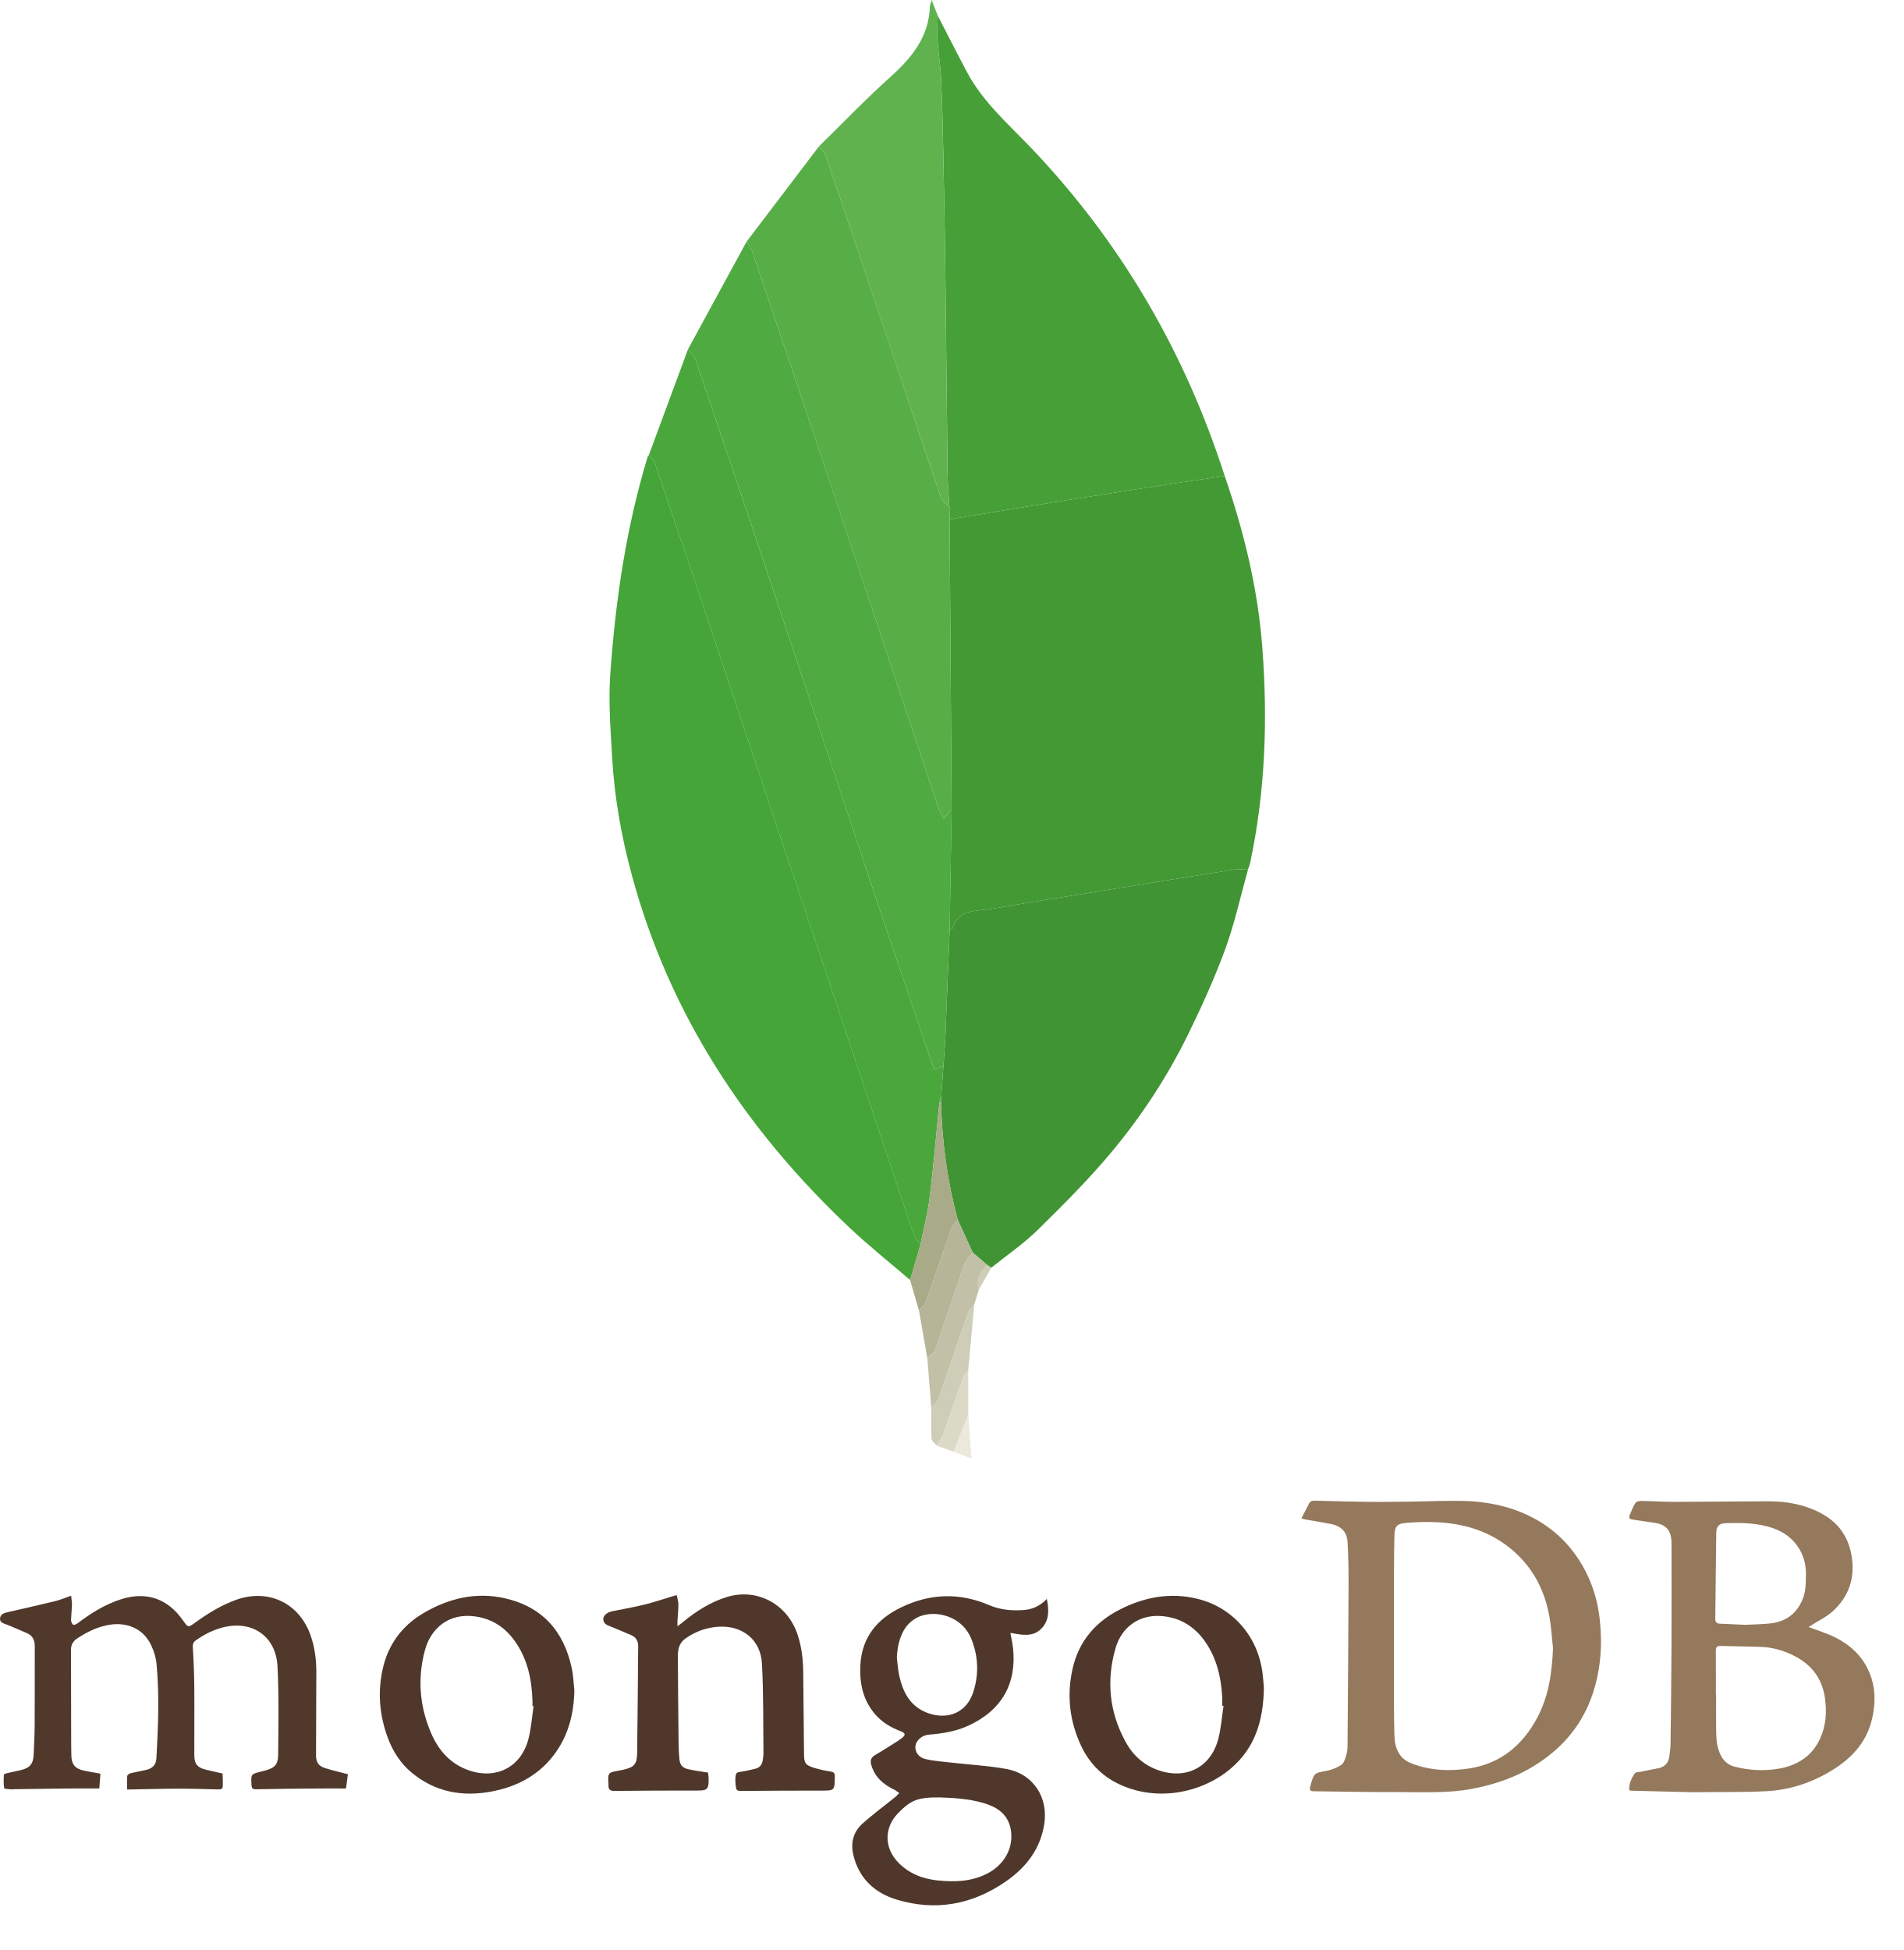
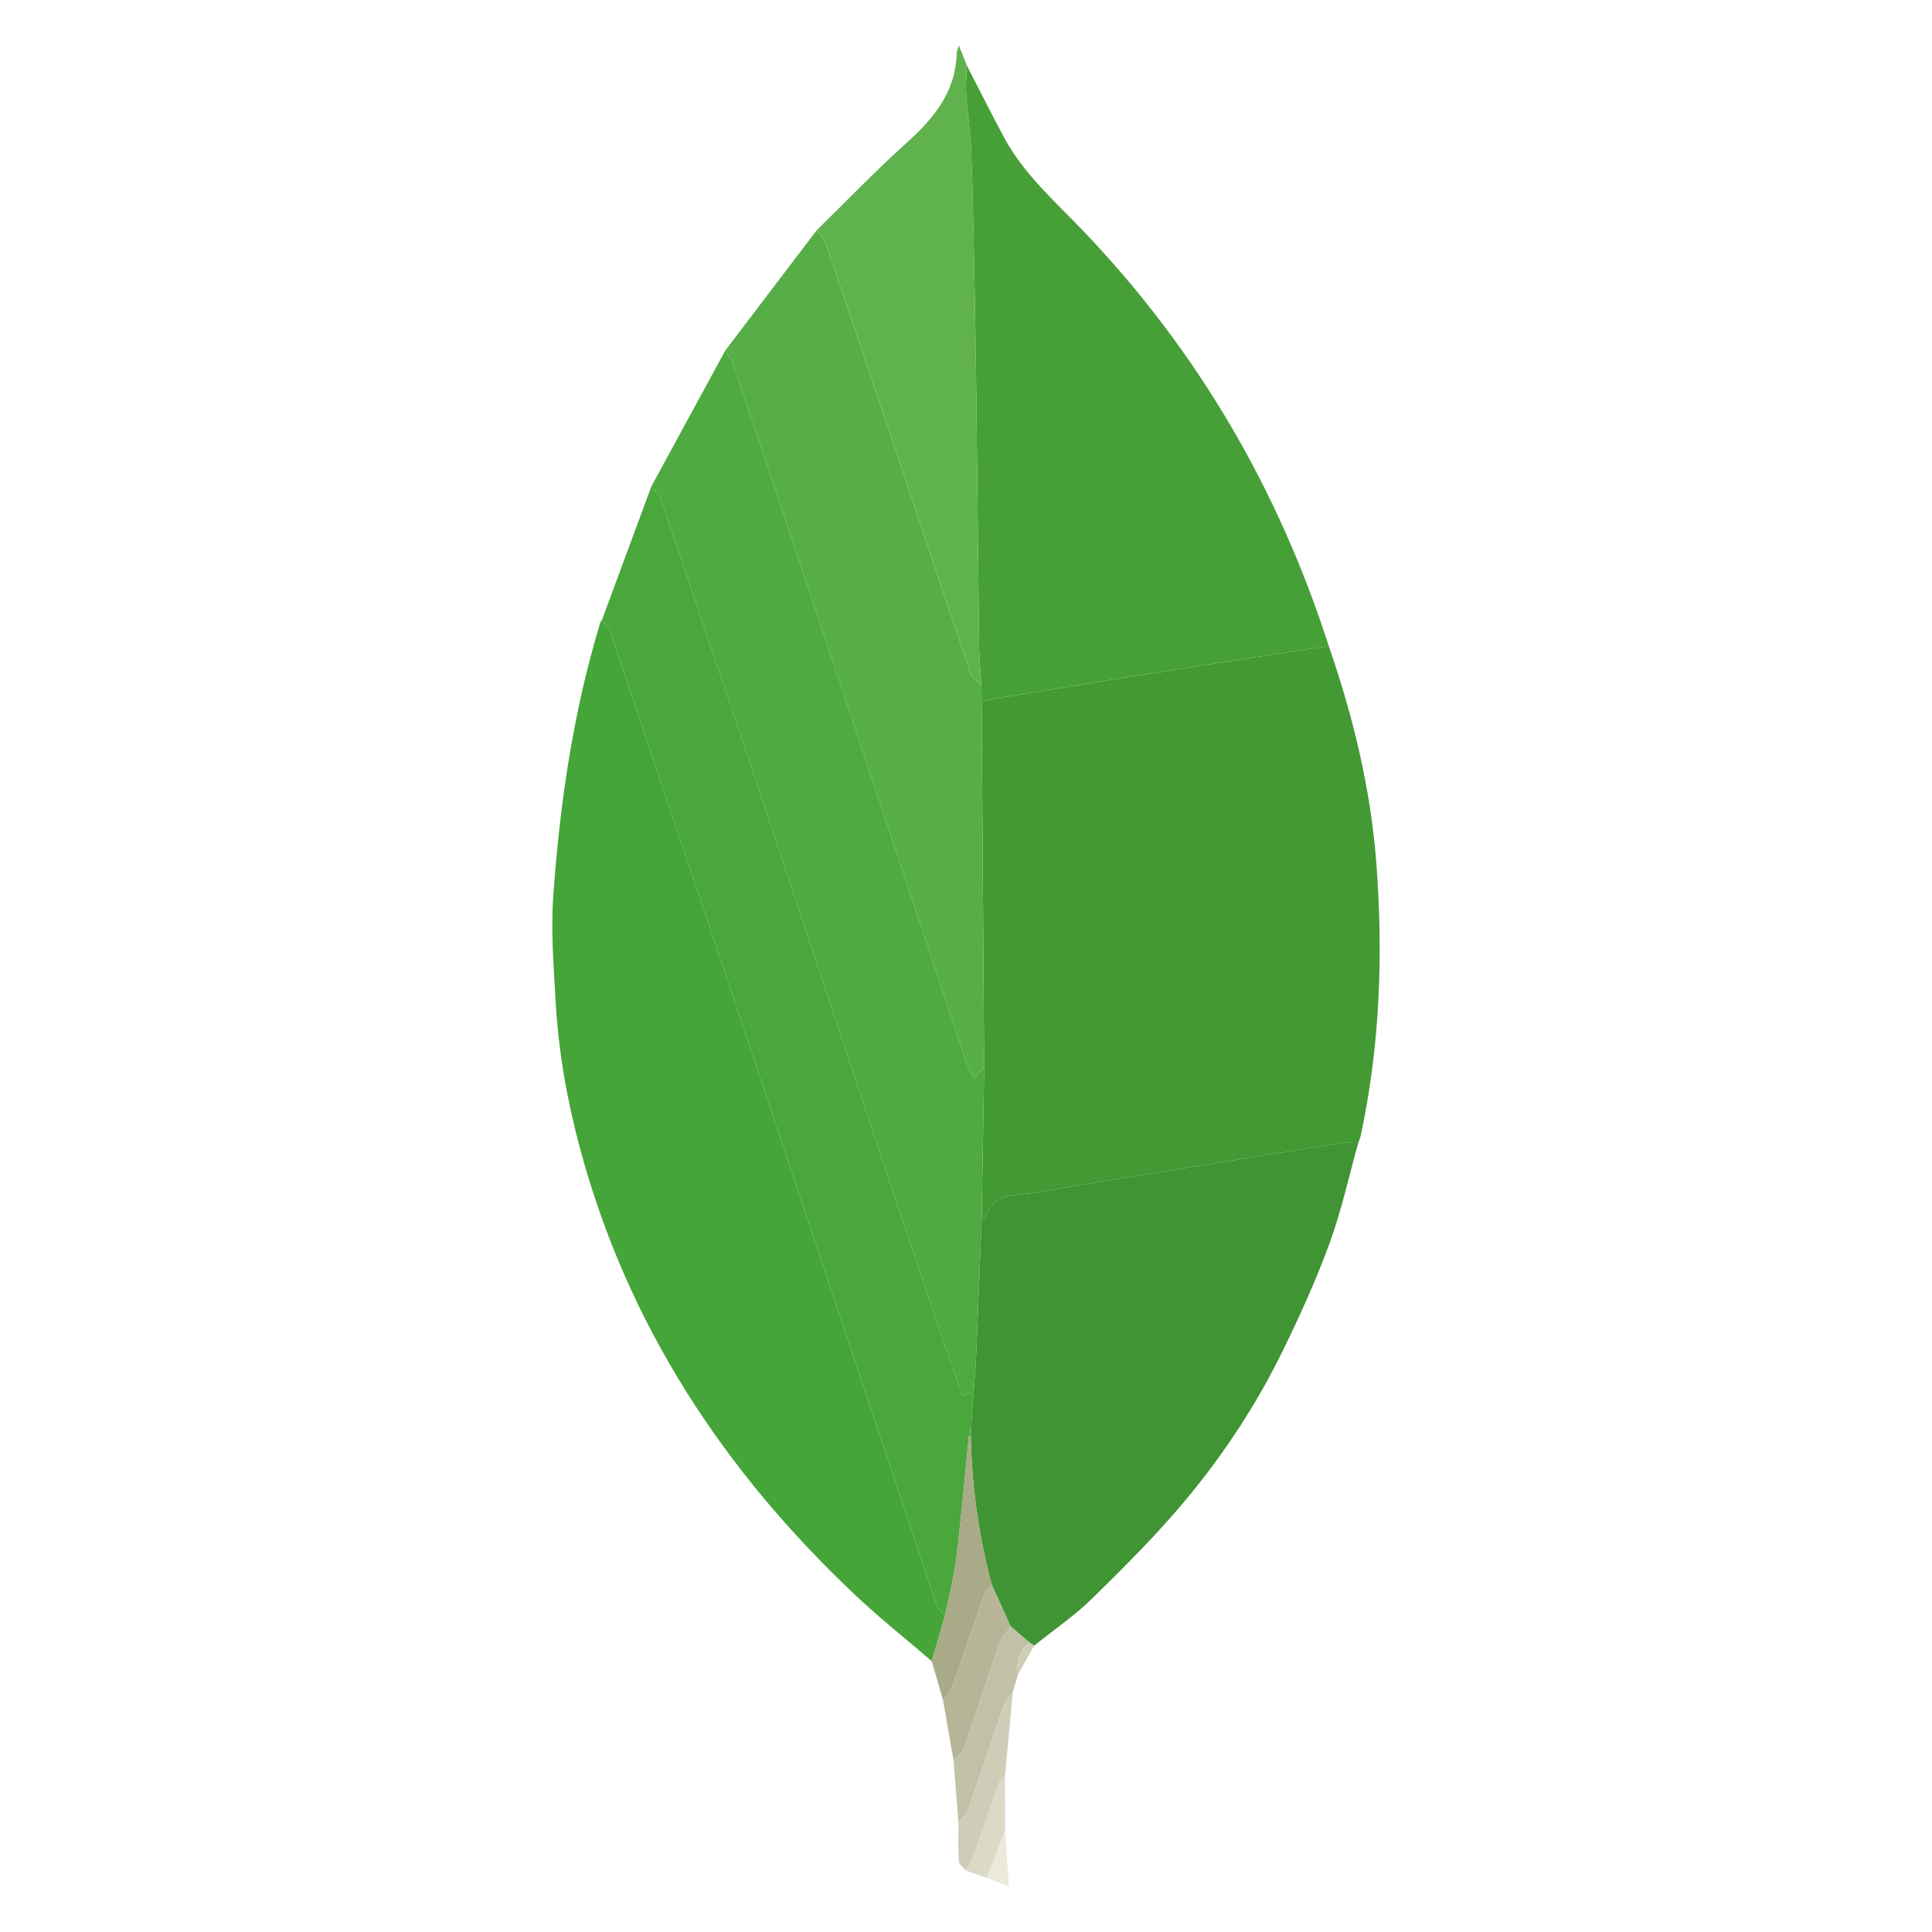
- <svg xmlns="http://www.w3.org/2000/svg" width="41" height="42" viewBox="0 0 41 42" fill="none">
-   <path fill-rule="evenodd" clip-rule="evenodd" d="M28.029 32.703C28.085 32.594 28.14 32.497 28.187 32.397C28.216 32.333 28.261 32.32 28.325 32.322C28.707 32.333 29.089 32.344 29.471 32.348C29.796 32.352 30.121 32.345 30.446 32.342C30.812 32.337 31.179 32.318 31.544 32.328C32.032 32.343 32.506 32.438 32.947 32.655C33.473 32.914 33.871 33.309 34.143 33.829C34.316 34.161 34.417 34.514 34.457 34.888C34.515 35.43 34.477 35.96 34.305 36.478C34.092 37.121 33.687 37.613 33.125 37.981C32.692 38.265 32.218 38.432 31.71 38.528C31.172 38.63 30.632 38.597 30.092 38.599C29.5 38.601 28.908 38.588 28.316 38.581C28.213 38.58 28.198 38.561 28.225 38.462L28.25 38.371C28.308 38.19 28.339 38.182 28.523 38.151C28.651 38.131 28.783 38.083 28.89 38.012C28.952 37.971 28.977 37.864 29.002 37.781C29.023 37.709 29.023 37.63 29.024 37.553C29.033 36.399 29.041 35.244 29.046 34.09C29.047 33.798 29.04 33.506 29.024 33.215C29.013 33.011 28.904 32.871 28.661 32.823C28.472 32.786 28.282 32.757 28.092 32.723L28.029 32.703ZM33.449 35.499C33.423 35.27 33.411 35.038 33.37 34.811C33.271 34.267 33.033 33.794 32.615 33.422C31.939 32.822 31.125 32.73 30.272 32.802C30.078 32.818 30.036 32.884 30.033 33.084C30.028 33.367 30.023 33.65 30.023 33.933C30.022 34.832 30.022 35.73 30.023 36.628C30.023 36.883 30.026 37.139 30.034 37.394C30.042 37.655 30.137 37.876 30.392 37.977C30.795 38.136 31.219 38.155 31.642 38.09C32.317 37.987 32.789 37.593 33.106 37.004C33.357 36.536 33.428 36.025 33.449 35.499V35.499ZM35.09 38.558C35.082 38.418 35.139 38.302 35.21 38.196C35.23 38.167 35.296 38.169 35.341 38.16L35.727 38.083C35.864 38.054 35.936 37.962 35.955 37.829C35.968 37.74 35.98 37.651 35.981 37.562C35.989 36.855 35.998 36.148 36.001 35.441C36.004 34.733 36.002 34.024 36.002 33.316L35.999 33.181C35.985 32.954 35.875 32.836 35.649 32.802L35.159 32.728C35.099 32.72 35.077 32.691 35.099 32.637C35.136 32.546 35.173 32.451 35.226 32.369C35.246 32.338 35.313 32.327 35.358 32.328C35.592 32.331 35.826 32.348 36.06 32.348L38.097 32.336C38.489 32.336 38.868 32.404 39.22 32.592C39.608 32.798 39.824 33.117 39.886 33.552C39.951 34.009 39.812 34.394 39.479 34.7C39.342 34.826 39.164 34.908 39.005 35.011L38.953 35.043C39.1 35.098 39.241 35.145 39.378 35.2C39.779 35.365 40.097 35.621 40.266 36.031C40.399 36.354 40.399 36.691 40.32 37.026C40.197 37.551 39.852 37.9 39.402 38.164C38.98 38.412 38.524 38.556 38.038 38.58C37.589 38.603 37.139 38.595 36.689 38.6L36.429 38.601C35.996 38.591 35.563 38.58 35.13 38.569L35.09 38.558ZM36.957 36.505H36.962C36.962 36.727 36.959 36.949 36.962 37.17C36.965 37.314 36.96 37.462 36.991 37.6C37.038 37.807 37.132 37.993 37.364 38.052C37.677 38.133 37.997 38.149 38.314 38.094C38.711 38.025 39.028 37.826 39.201 37.448C39.33 37.167 39.349 36.87 39.305 36.566C39.246 36.165 39.034 35.874 38.68 35.684C38.448 35.559 38.201 35.482 37.937 35.472C37.642 35.461 37.346 35.46 37.05 35.451C36.968 35.449 36.956 35.491 36.956 35.559C36.958 35.874 36.957 36.189 36.957 36.505V36.505ZM37.586 34.996C37.747 34.988 37.93 34.986 38.112 34.968C38.46 34.933 38.705 34.758 38.833 34.425C38.898 34.256 38.895 34.082 38.897 33.906C38.902 33.449 38.635 33.074 38.2 32.919C37.865 32.799 37.519 32.797 37.171 32.807C37.03 32.81 36.967 32.872 36.965 33.014L36.944 34.865C36.943 34.938 36.975 34.97 37.046 34.972L37.586 34.996Z" fill="#94795D" />
-   <path fill-rule="evenodd" clip-rule="evenodd" d="M2.163 38.202L2.139 38.52C1.909 38.52 1.698 38.519 1.487 38.521C1.089 38.525 0.69 38.532 0.292 38.537L0.253 38.54C0.196 38.533 0.093 38.533 0.09 38.516C0.073 38.421 0.079 38.322 0.083 38.224C0.083 38.213 0.122 38.199 0.145 38.193L0.455 38.124C0.648 38.074 0.716 37.99 0.725 37.791C0.736 37.566 0.746 37.341 0.747 37.116C0.75 36.562 0.747 36.009 0.749 35.456C0.749 35.326 0.704 35.23 0.584 35.177C0.44 35.114 0.296 35.052 0.151 34.993C0.082 34.965 -0.008 34.95 0.001 34.858C0.009 34.764 0.095 34.739 0.177 34.721C0.515 34.644 0.853 34.568 1.19 34.486C1.298 34.459 1.402 34.415 1.532 34.369C1.539 34.44 1.551 34.506 1.55 34.573L1.53 34.89C1.53 34.926 1.548 34.974 1.575 34.994C1.591 35.006 1.645 34.984 1.672 34.963C1.96 34.744 2.265 34.554 2.612 34.444C3.151 34.273 3.613 34.432 3.937 34.896C4.051 35.059 4.051 35.059 4.209 34.945C4.481 34.748 4.765 34.574 5.082 34.459C5.779 34.208 6.449 34.527 6.692 35.23C6.78 35.484 6.814 35.748 6.813 36.017L6.807 37.803C6.806 37.95 6.855 38.034 6.995 38.08C7.153 38.132 7.316 38.167 7.493 38.214L7.452 38.521C7.251 38.521 7.065 38.519 6.88 38.521C6.427 38.525 5.974 38.528 5.521 38.538C5.442 38.54 5.421 38.52 5.417 38.447C5.404 38.21 5.402 38.211 5.625 38.157L5.699 38.138C5.917 38.079 5.989 38.012 5.991 37.791C5.996 37.158 6.009 36.523 5.977 35.892C5.944 35.236 5.424 34.887 4.788 35.055C4.581 35.11 4.393 35.206 4.219 35.33C4.16 35.372 4.149 35.42 4.153 35.494C4.171 35.773 4.182 36.053 4.185 36.332C4.189 36.822 4.183 37.311 4.185 37.8C4.185 37.998 4.253 38.074 4.449 38.12L4.74 38.187L4.794 38.2C4.798 38.292 4.802 38.386 4.797 38.479C4.795 38.537 4.749 38.542 4.699 38.541C4.416 38.534 4.133 38.525 3.85 38.525C3.506 38.526 3.162 38.536 2.818 38.542H2.737C2.737 38.443 2.732 38.349 2.74 38.254C2.742 38.232 2.782 38.2 2.809 38.193L3.148 38.121C3.292 38.086 3.361 38.012 3.369 37.866C3.407 37.188 3.435 36.51 3.371 35.833C3.359 35.701 3.316 35.568 3.261 35.447C3.088 35.063 2.697 34.903 2.246 35.018C2.032 35.073 1.839 35.171 1.656 35.294C1.57 35.353 1.529 35.431 1.529 35.529C1.529 36.205 1.531 36.881 1.533 37.556L1.537 37.817C1.541 37.999 1.618 38.095 1.799 38.134C1.915 38.16 2.032 38.178 2.163 38.202V38.202Z" fill="#50382B" />
-   <path fill-rule="evenodd" clip-rule="evenodd" d="M22.547 34.438C22.599 34.693 22.598 34.921 22.412 35.095C22.226 35.267 21.991 35.209 21.762 35.17C21.784 35.291 21.807 35.394 21.819 35.498C21.902 36.269 21.57 36.842 20.854 37.169C20.584 37.293 20.297 37.339 20.004 37.362C19.858 37.374 19.731 37.485 19.717 37.605C19.703 37.726 19.779 37.851 19.931 37.887C20.111 37.93 20.299 37.942 20.483 37.963C20.879 38.009 21.279 38.029 21.67 38.1C22.262 38.206 22.592 38.723 22.487 39.317C22.395 39.845 22.089 40.23 21.662 40.525C20.943 41.023 20.154 41.169 19.313 40.915C18.833 40.769 18.494 40.453 18.377 39.942C18.319 39.686 18.381 39.455 18.573 39.281C18.802 39.075 19.052 38.892 19.291 38.698L19.369 38.62L19.28 38.557C19.035 38.441 18.84 38.283 18.764 38.007C18.738 37.913 18.765 37.852 18.844 37.804C18.979 37.723 19.113 37.64 19.246 37.556C19.309 37.517 19.371 37.477 19.429 37.432C19.509 37.371 19.502 37.326 19.407 37.291C19.186 37.209 18.989 37.091 18.837 36.909C18.582 36.605 18.51 36.243 18.531 35.861C18.564 35.264 18.888 34.871 19.414 34.618C20.04 34.318 20.669 34.299 21.307 34.573C21.543 34.674 21.791 34.696 22.045 34.678C22.234 34.665 22.399 34.593 22.547 34.438V34.438ZM20.24 38.714C19.77 38.71 19.623 38.768 19.347 39.049C19.038 39.364 19.04 39.8 19.348 40.117C19.582 40.356 19.874 40.468 20.198 40.502C20.578 40.541 20.951 40.526 21.296 40.336C21.663 40.132 21.846 39.755 21.764 39.374C21.695 39.06 21.464 38.917 21.182 38.834C20.862 38.741 20.531 38.723 20.24 38.714V38.714ZM19.317 35.711C19.334 35.841 19.341 35.973 19.37 36.101C19.445 36.432 19.589 36.723 19.919 36.87C20.305 37.044 20.799 36.969 20.968 36.427C21.084 36.055 21.07 35.686 20.93 35.323C20.868 35.161 20.768 35.024 20.624 34.924C20.288 34.689 19.682 34.658 19.435 35.176C19.355 35.344 19.324 35.523 19.317 35.711V35.711Z" fill="#4F382B" />
-   <path fill-rule="evenodd" clip-rule="evenodd" d="M14.573 34.355C14.585 34.413 14.61 34.478 14.611 34.544C14.612 34.669 14.599 34.794 14.591 34.919V35.028L14.697 34.947C14.987 34.708 15.299 34.505 15.662 34.395C16.316 34.198 16.97 34.556 17.184 35.223C17.265 35.477 17.297 35.737 17.3 36.002C17.307 36.591 17.311 37.18 17.317 37.769C17.319 37.98 17.343 38.018 17.543 38.079C17.656 38.113 17.773 38.138 17.89 38.156C17.955 38.166 17.982 38.191 17.979 38.254L17.98 38.312C17.977 38.556 17.96 38.567 17.724 38.567C17.158 38.566 16.593 38.569 16.027 38.574C15.858 38.575 15.858 38.58 15.841 38.413L15.838 38.318C15.848 38.174 15.852 38.175 15.993 38.155C16.088 38.14 16.183 38.118 16.275 38.094C16.371 38.07 16.416 37.999 16.429 37.905C16.436 37.857 16.444 37.809 16.444 37.761C16.436 37.118 16.446 36.474 16.411 35.832C16.383 35.312 15.986 35.002 15.465 35.038C15.209 35.056 14.977 35.141 14.767 35.288C14.627 35.386 14.599 35.526 14.6 35.678C14.603 36.279 14.608 36.881 14.615 37.483C14.616 37.614 14.62 37.746 14.632 37.877C14.645 38.02 14.696 38.078 14.836 38.109C14.97 38.138 15.107 38.156 15.25 38.179L15.262 38.29C15.267 38.548 15.24 38.567 14.99 38.566C14.405 38.564 13.82 38.568 13.235 38.574C13.143 38.575 13.104 38.546 13.106 38.457L13.105 38.418C13.09 38.186 13.097 38.177 13.316 38.139L13.42 38.118C13.658 38.065 13.719 38.002 13.723 37.76C13.734 36.994 13.738 36.229 13.745 35.463C13.747 35.353 13.705 35.268 13.603 35.222C13.459 35.159 13.314 35.099 13.169 35.039C13.088 35.006 12.997 34.985 12.994 34.874C12.992 34.796 13.075 34.727 13.19 34.703C13.419 34.657 13.651 34.618 13.878 34.561C14.104 34.505 14.325 34.429 14.573 34.355Z" fill="#4F372B" />
-   <path fill-rule="evenodd" clip-rule="evenodd" d="M27.222 36.355C27.211 37.07 27.025 37.648 26.519 38.083C25.879 38.633 24.879 38.82 24.062 38.408C23.714 38.233 23.458 37.963 23.291 37.614C23.035 37.076 22.971 36.511 23.104 35.931C23.236 35.359 23.583 34.944 24.103 34.675C24.637 34.399 25.199 34.291 25.792 34.436C26.542 34.619 27.081 35.23 27.189 36.009C27.208 36.146 27.215 36.284 27.222 36.355V36.355ZM26.353 36.743L26.324 36.739C26.324 36.672 26.328 36.604 26.323 36.537C26.299 36.117 26.204 35.717 25.961 35.365C25.73 35.032 25.415 34.835 25.006 34.807C24.548 34.774 24.163 35.031 24.027 35.498C23.824 36.201 23.893 36.886 24.25 37.529C24.405 37.81 24.636 38.017 24.944 38.126C25.549 38.339 26.085 38.063 26.242 37.444C26.3 37.216 26.317 36.977 26.353 36.743Z" fill="#4F382B" />
-   <path fill-rule="evenodd" clip-rule="evenodd" d="M12.371 36.41C12.359 36.924 12.238 37.398 11.921 37.81C11.581 38.252 11.115 38.488 10.584 38.587C9.956 38.705 9.367 38.598 8.863 38.177C8.624 37.977 8.46 37.72 8.352 37.428C8.175 36.95 8.131 36.459 8.24 35.959C8.356 35.424 8.658 35.015 9.127 34.74C9.668 34.424 10.252 34.283 10.877 34.425C11.679 34.608 12.142 35.131 12.313 35.923C12.348 36.083 12.353 36.248 12.371 36.41V36.41ZM11.492 36.749L11.469 36.746V36.649C11.456 36.178 11.364 35.73 11.083 35.339C10.875 35.049 10.597 34.867 10.24 34.816C9.658 34.733 9.277 35.078 9.151 35.547C8.987 36.16 9.038 36.765 9.293 37.346C9.452 37.708 9.703 37.99 10.088 38.127C10.689 38.34 11.233 38.058 11.385 37.441C11.441 37.216 11.458 36.98 11.492 36.749V36.749Z" fill="#4F372B" />
-   <path fill-rule="evenodd" clip-rule="evenodd" d="M26.378 10.251C26.791 11.446 27.089 12.667 27.187 13.932C27.308 15.502 27.253 17.061 26.922 18.605L26.879 18.728C26.776 18.729 26.67 18.715 26.568 18.731C25.711 18.866 24.855 19.006 23.998 19.145C23.112 19.288 22.226 19.426 21.342 19.579C21.028 19.633 20.641 19.569 20.514 20.002L20.454 20.022L20.496 17.434L20.453 11.188L20.866 11.117C21.54 11.007 22.215 10.894 22.89 10.787C23.696 10.659 24.503 10.534 25.309 10.409C25.665 10.355 26.022 10.304 26.378 10.251V10.251Z" fill="#439934" />
-   <path fill-rule="evenodd" clip-rule="evenodd" d="M19.602 27.569C19.166 27.195 18.716 26.837 18.299 26.444C16.054 24.326 14.412 21.834 13.603 18.828C13.38 18.002 13.232 17.161 13.184 16.307C13.15 15.709 13.102 15.106 13.145 14.511C13.257 12.928 13.486 11.361 13.95 9.837L13.975 9.801C14.021 9.861 14.085 9.915 14.108 9.983C14.561 11.316 15.011 12.651 15.458 13.988C16.864 18.186 18.268 22.384 19.676 26.582C19.703 26.664 19.774 26.731 19.826 26.805L19.602 27.569Z" fill="#45A538" />
-   <path fill-rule="evenodd" clip-rule="evenodd" d="M26.378 10.251C26.021 10.303 25.665 10.355 25.309 10.409C24.503 10.534 23.696 10.659 22.89 10.787C22.215 10.894 21.54 11.006 20.865 11.117L20.453 11.188L20.449 10.918C20.436 10.697 20.413 10.476 20.41 10.255L20.363 6.022C20.353 5.139 20.336 4.256 20.319 3.374C20.307 2.825 20.296 2.276 20.271 1.728C20.258 1.434 20.21 1.141 20.191 0.847C20.18 0.677 20.195 0.507 20.198 0.337C20.409 0.744 20.615 1.155 20.831 1.56C21.172 2.199 21.717 2.671 22.208 3.185C24.145 5.218 25.52 7.581 26.378 10.251V10.251Z" fill="#46A037" />
-   <path fill-rule="evenodd" clip-rule="evenodd" d="M20.454 20.022L20.514 20.002C20.641 19.569 21.029 19.633 21.342 19.579C22.226 19.426 23.112 19.288 23.998 19.145C24.855 19.006 25.711 18.867 26.568 18.731C26.67 18.716 26.776 18.729 26.88 18.728C26.72 19.3 26.593 19.884 26.39 20.441C26.159 21.071 25.88 21.687 25.584 22.29C25.141 23.192 24.589 24.034 23.947 24.805C23.453 25.399 22.902 25.949 22.35 26.491C22.045 26.791 21.685 27.035 21.35 27.305L21.263 27.246L20.951 26.979L20.627 26.269C20.404 25.439 20.288 24.594 20.268 23.735L20.274 23.591L20.319 22.966C20.333 22.752 20.353 22.539 20.362 22.326C20.394 21.558 20.423 20.79 20.454 20.022V20.022Z" fill="#409433" />
-   <path fill-rule="evenodd" clip-rule="evenodd" d="M20.454 20.022C20.423 20.79 20.394 21.559 20.362 22.327C20.352 22.541 20.333 22.754 20.319 22.967L20.122 23.041C19.684 21.753 19.246 20.478 18.818 19.2C18.109 17.086 17.41 14.969 16.703 12.854C16.132 11.147 15.556 9.441 14.977 7.737C14.95 7.657 14.872 7.595 14.818 7.524L16.079 5.206C16.123 5.281 16.18 5.351 16.207 5.432C16.79 7.159 17.372 8.885 17.95 10.613C18.701 12.862 19.447 15.112 20.197 17.361C20.227 17.451 20.277 17.534 20.324 17.635L20.497 17.434C20.482 18.297 20.468 19.159 20.454 20.022Z" fill="#4FAA41" />
-   <path fill-rule="evenodd" clip-rule="evenodd" d="M14.818 7.524C14.872 7.595 14.95 7.657 14.976 7.737C15.555 9.441 16.131 11.147 16.702 12.854C17.41 14.969 18.109 17.086 18.817 19.2C19.246 20.478 19.684 21.753 20.121 23.041L20.318 22.967L20.274 23.592L20.234 23.736C20.165 24.42 20.108 25.105 20.024 25.788C19.982 26.13 19.893 26.466 19.825 26.805C19.774 26.731 19.703 26.664 19.675 26.582C18.267 22.384 16.863 18.186 15.458 13.988C15.01 12.651 14.56 11.316 14.108 9.982C14.085 9.915 14.02 9.861 13.975 9.801L14.818 7.524Z" fill="#4AA73C" />
-   <path fill-rule="evenodd" clip-rule="evenodd" d="M20.496 17.434L20.324 17.635C20.276 17.534 20.227 17.451 20.197 17.361C19.447 15.112 18.701 12.862 17.949 10.613C17.372 8.885 16.79 7.158 16.207 5.432C16.179 5.351 16.122 5.281 16.079 5.206L17.638 3.154C17.687 3.22 17.758 3.278 17.783 3.352C18.216 4.62 18.645 5.888 19.072 7.158C19.47 8.344 19.862 9.532 20.266 10.716C20.293 10.795 20.387 10.851 20.449 10.918L20.453 11.188L20.496 17.434Z" fill="#57AE47" />
-   <path fill-rule="evenodd" clip-rule="evenodd" d="M20.449 10.918C20.386 10.851 20.293 10.795 20.266 10.716C19.863 9.532 19.47 8.344 19.071 7.158C18.645 5.888 18.216 4.62 17.783 3.352C17.758 3.278 17.687 3.22 17.638 3.154C18.145 2.658 18.637 2.143 19.164 1.67C19.633 1.249 20.01 0.798 20.028 0.133L20.065 0L20.198 0.336C20.195 0.506 20.18 0.677 20.191 0.846C20.21 1.141 20.258 1.434 20.271 1.728C20.295 2.276 20.307 2.825 20.318 3.373C20.336 4.256 20.352 5.139 20.363 6.022L20.409 10.255C20.413 10.476 20.436 10.697 20.449 10.918V10.918Z" fill="#60B24F" />
-   <path fill-rule="evenodd" clip-rule="evenodd" d="M19.826 26.804C19.893 26.466 19.983 26.13 20.024 25.788C20.108 25.105 20.166 24.419 20.234 23.735L20.251 23.733L20.268 23.736C20.288 24.595 20.404 25.44 20.627 26.27C20.582 26.33 20.518 26.383 20.494 26.45C20.307 26.978 20.13 27.511 19.942 28.038C19.916 28.11 19.844 28.167 19.794 28.23L19.601 27.569L19.826 26.804Z" fill="#A9AA88" />
-   <path fill-rule="evenodd" clip-rule="evenodd" d="M19.794 28.23C19.844 28.167 19.916 28.111 19.942 28.039C20.13 27.511 20.307 26.979 20.494 26.451C20.518 26.383 20.582 26.33 20.627 26.27L20.951 26.98C20.887 27.07 20.799 27.152 20.763 27.253L20.144 29.071C20.119 29.144 20.032 29.195 19.973 29.257L19.794 28.23Z" fill="#B6B598" />
-   <path fill-rule="evenodd" clip-rule="evenodd" d="M19.973 29.256C20.032 29.195 20.119 29.143 20.144 29.07L20.763 27.252C20.798 27.151 20.887 27.07 20.951 26.979L21.264 27.246C21.113 27.395 21.029 27.568 21.079 27.786L20.984 28.097C20.941 28.151 20.878 28.197 20.857 28.258C20.641 28.877 20.435 29.5 20.217 30.118C20.189 30.196 20.113 30.258 20.059 30.328L19.973 29.256Z" fill="#C2C1A7" />
-   <path fill-rule="evenodd" clip-rule="evenodd" d="M20.059 30.327C20.113 30.258 20.189 30.196 20.217 30.118C20.435 29.499 20.641 28.877 20.857 28.258C20.878 28.197 20.941 28.151 20.984 28.097L20.853 29.525C20.818 29.566 20.767 29.601 20.75 29.648L20.314 30.898C20.283 30.983 20.225 31.059 20.179 31.139C20.138 31.086 20.065 31.035 20.062 30.979C20.049 30.763 20.058 30.545 20.059 30.327V30.327Z" fill="#CECDB7" />
-   <path fill-rule="evenodd" clip-rule="evenodd" d="M20.179 31.14C20.225 31.06 20.284 30.984 20.314 30.898L20.75 29.648C20.767 29.601 20.818 29.566 20.853 29.526L20.856 30.463L20.542 31.267L20.179 31.14Z" fill="#DBDAC7" />
-   <path fill-rule="evenodd" clip-rule="evenodd" d="M20.543 31.267L20.856 30.463L20.921 31.415L20.543 31.267Z" fill="#EBE9DC" />
-   <path fill-rule="evenodd" clip-rule="evenodd" d="M21.079 27.786C21.029 27.568 21.112 27.396 21.263 27.246L21.35 27.305L21.079 27.786Z" fill="#CECDB7" />
-   <path fill-rule="evenodd" clip-rule="evenodd" d="M20.268 23.736L20.251 23.733L20.234 23.736L20.274 23.592L20.268 23.736Z" fill="#4FAA41" />
+ <svg xmlns="http://www.w3.org/2000/svg" viewBox="0 0 128 128">
+   <path fill-rule="evenodd" clip-rule="evenodd" fill="#439934" d="M88.038 42.812c1.605 4.643 2.761 9.383 3.141 14.296.472 6.095.256 12.147-1.029 18.142-.035.165-.109.32-.164.48-.403.001-.814-.049-1.208.012-3.329.523-6.655 1.065-9.981 1.604-3.438.557-6.881 1.092-10.313 1.687-1.216.21-2.721-.041-3.212 1.641-.014.046-.154.054-.235.08l.166-10.051c-.057-8.084-.113-16.168-.169-24.252l1.602-.275c2.62-.429 5.24-.864 7.862-1.281 3.129-.497 6.261-.98 9.392-1.465 1.381-.215 2.764-.412 4.148-.618z" />
+   <path fill-rule="evenodd" clip-rule="evenodd" fill="#45A538" d="M61.729 110.054c-1.69-1.453-3.439-2.842-5.059-4.37-8.717-8.222-15.093-17.899-18.233-29.566-.865-3.211-1.442-6.474-1.627-9.792-.13-2.322-.318-4.665-.154-6.975.437-6.144 1.325-12.229 3.127-18.147l.099-.138c.175.233.427.439.516.702 1.759 5.18 3.505 10.364 5.242 15.551 5.458 16.3 10.909 32.604 16.376 48.9.107.318.384.579.583.866l-.87 2.969z" />
+   <path fill-rule="evenodd" clip-rule="evenodd" fill="#46A037" d="M88.038 42.812c-1.384.206-2.768.403-4.149.616-3.131.485-6.263.968-9.392 1.465-2.622.417-5.242.852-7.862 1.281l-1.602.275-.012-1.045c-.053-.859-.144-1.717-.154-2.576-.069-5.478-.112-10.956-.18-16.434-.042-3.429-.105-6.857-.175-10.285-.043-2.13-.089-4.261-.185-6.388-.052-1.143-.236-2.28-.311-3.423-.042-.657.016-1.319.029-1.979.817 1.583 1.616 3.178 2.456 4.749 1.327 2.484 3.441 4.314 5.344 6.311 7.523 7.892 12.864 17.068 16.193 27.433z" />
+   <path fill-rule="evenodd" clip-rule="evenodd" fill="#409433" d="M65.036 80.753c.081-.026.222-.034.235-.08.491-1.682 1.996-1.431 3.212-1.641 3.432-.594 6.875-1.13 10.313-1.687 3.326-.539 6.652-1.081 9.981-1.604.394-.062.805-.011 1.208-.012-.622 2.22-1.112 4.488-1.901 6.647-.896 2.449-1.98 4.839-3.131 7.182-1.72 3.503-3.863 6.77-6.353 9.763-1.919 2.308-4.058 4.441-6.202 6.548-1.185 1.165-2.582 2.114-3.882 3.161l-.337-.23-1.214-1.038-1.256-2.753c-.865-3.223-1.319-6.504-1.394-9.838l.023-.561.171-2.426c.057-.828.133-1.655.168-2.485.129-2.982.241-5.964.359-8.946z" />
+   <path fill-rule="evenodd" clip-rule="evenodd" fill="#4FAA41" d="M65.036 80.753c-.118 2.982-.23 5.964-.357 8.947-.035.83-.111 1.657-.168 2.485l-.765.289c-1.699-5.002-3.399-9.951-5.062-14.913-2.75-8.209-5.467-16.431-8.213-24.642-2.217-6.628-4.452-13.249-6.7-19.867-.105-.31-.407-.552-.617-.826l4.896-9.002c.168.292.39.565.496.879 2.265 6.703 4.526 13.407 6.768 20.118 2.916 8.73 5.814 17.467 8.728 26.198.116.349.308.671.491 1.062l.67-.78c-.056 3.351-.112 6.701-.167 10.052z" />
+   <path fill-rule="evenodd" clip-rule="evenodd" fill="#4AA73C" d="M43.155 32.227c.21.274.511.516.617.826 2.248 6.618 4.483 13.239 6.7 19.867 2.746 8.211 5.463 16.433 8.213 24.642 1.662 4.961 3.362 9.911 5.062 14.913l.765-.289-.171 2.426-.155.559c-.266 2.656-.49 5.318-.814 7.968-.163 1.328-.509 2.632-.772 3.947-.198-.287-.476-.548-.583-.866-5.467-16.297-10.918-32.6-16.376-48.9-1.737-5.187-3.483-10.371-5.242-15.551-.089-.263-.34-.469-.516-.702 1.09-2.947 2.181-5.894 3.272-8.84z" />
+   <path fill-rule="evenodd" clip-rule="evenodd" fill="#57AE47" d="M65.202 70.702l-.67.78c-.183-.391-.375-.714-.491-1.062-2.913-8.731-5.812-17.468-8.728-26.198-2.242-6.711-4.503-13.415-6.768-20.118-.105-.314-.327-.588-.496-.879l6.055-7.965c.191.255.463.482.562.769 1.681 4.921 3.347 9.848 5.003 14.778 1.547 4.604 3.071 9.215 4.636 13.813.105.308.47.526.714.786l.012 1.045c.058 8.082.115 16.167.171 24.251z" />
+   <path fill-rule="evenodd" clip-rule="evenodd" fill="#60B24F" d="M65.021 45.404c-.244-.26-.609-.478-.714-.786-1.565-4.598-3.089-9.209-4.636-13.813-1.656-4.93-3.322-9.856-5.003-14.778-.099-.287-.371-.514-.562-.769 1.969-1.928 3.877-3.925 5.925-5.764 1.821-1.634 3.285-3.386 3.352-5.968.003-.107.059-.214.145-.514l.519 1.306c-.013.661-.072 1.322-.029 1.979.075 1.143.259 2.28.311 3.423.096 2.127.142 4.258.185 6.388.069 3.428.132 6.856.175 10.285.067 5.478.111 10.956.18 16.434.008.861.098 1.718.152 2.577z" />
+   <path fill-rule="evenodd" clip-rule="evenodd" fill="#A9AA88" d="M62.598 107.085c.263-1.315.609-2.62.772-3.947.325-2.649.548-5.312.814-7.968l.066-.01.066.011c.075 3.334.529 6.615 1.394 9.838-.176.232-.425.439-.518.701-.727 2.05-1.412 4.116-2.143 6.166-.1.28-.378.498-.574.744l-.747-2.566.87-2.969z" />
+   <path fill-rule="evenodd" clip-rule="evenodd" fill="#B6B598" d="M62.476 112.621c.196-.246.475-.464.574-.744.731-2.05 1.417-4.115 2.143-6.166.093-.262.341-.469.518-.701l1.255 2.754c-.248.352-.59.669-.728 1.061l-2.404 7.059c-.099.283-.437.483-.663.722l-.695-3.985z" />
+   <path fill-rule="evenodd" clip-rule="evenodd" fill="#C2C1A7" d="M63.171 116.605c.227-.238.564-.439.663-.722l2.404-7.059c.137-.391.48-.709.728-1.061l1.215 1.037c-.587.58-.913 1.25-.717 2.097l-.369 1.208c-.168.207-.411.387-.494.624-.839 2.403-1.64 4.819-2.485 7.222-.107.305-.404.544-.614.812-.109-1.387-.22-2.771-.331-4.158z" />
+   <path fill-rule="evenodd" clip-rule="evenodd" fill="#CECDB7" d="M63.503 120.763c.209-.269.506-.508.614-.812.845-2.402 1.646-4.818 2.485-7.222.083-.236.325-.417.494-.624l-.509 5.545c-.136.157-.333.294-.398.477-.575 1.614-1.117 3.24-1.694 4.854-.119.333-.347.627-.525.938-.158-.207-.441-.407-.454-.623-.051-.841-.016-1.688-.013-2.533z" />
+   <path fill-rule="evenodd" clip-rule="evenodd" fill="#DBDAC7" d="M63.969 123.919c.178-.312.406-.606.525-.938.578-1.613 1.119-3.239 1.694-4.854.065-.183.263-.319.398-.477l.012 3.64-1.218 3.124-1.411-.495z" />
+   <path fill-rule="evenodd" clip-rule="evenodd" fill="#EBE9DC" d="M65.38 124.415l1.218-3.124.251 3.696-1.469-.572z" />
+   <path fill-rule="evenodd" clip-rule="evenodd" fill="#CECDB7" d="M67.464 110.898c-.196-.847.129-1.518.717-2.097l.337.23-1.054 1.867z" />
+   <path fill-rule="evenodd" clip-rule="evenodd" fill="#4FAA41" d="M64.316 95.172l-.066-.011-.066.01.155-.559-.023.56z" />
</svg>
